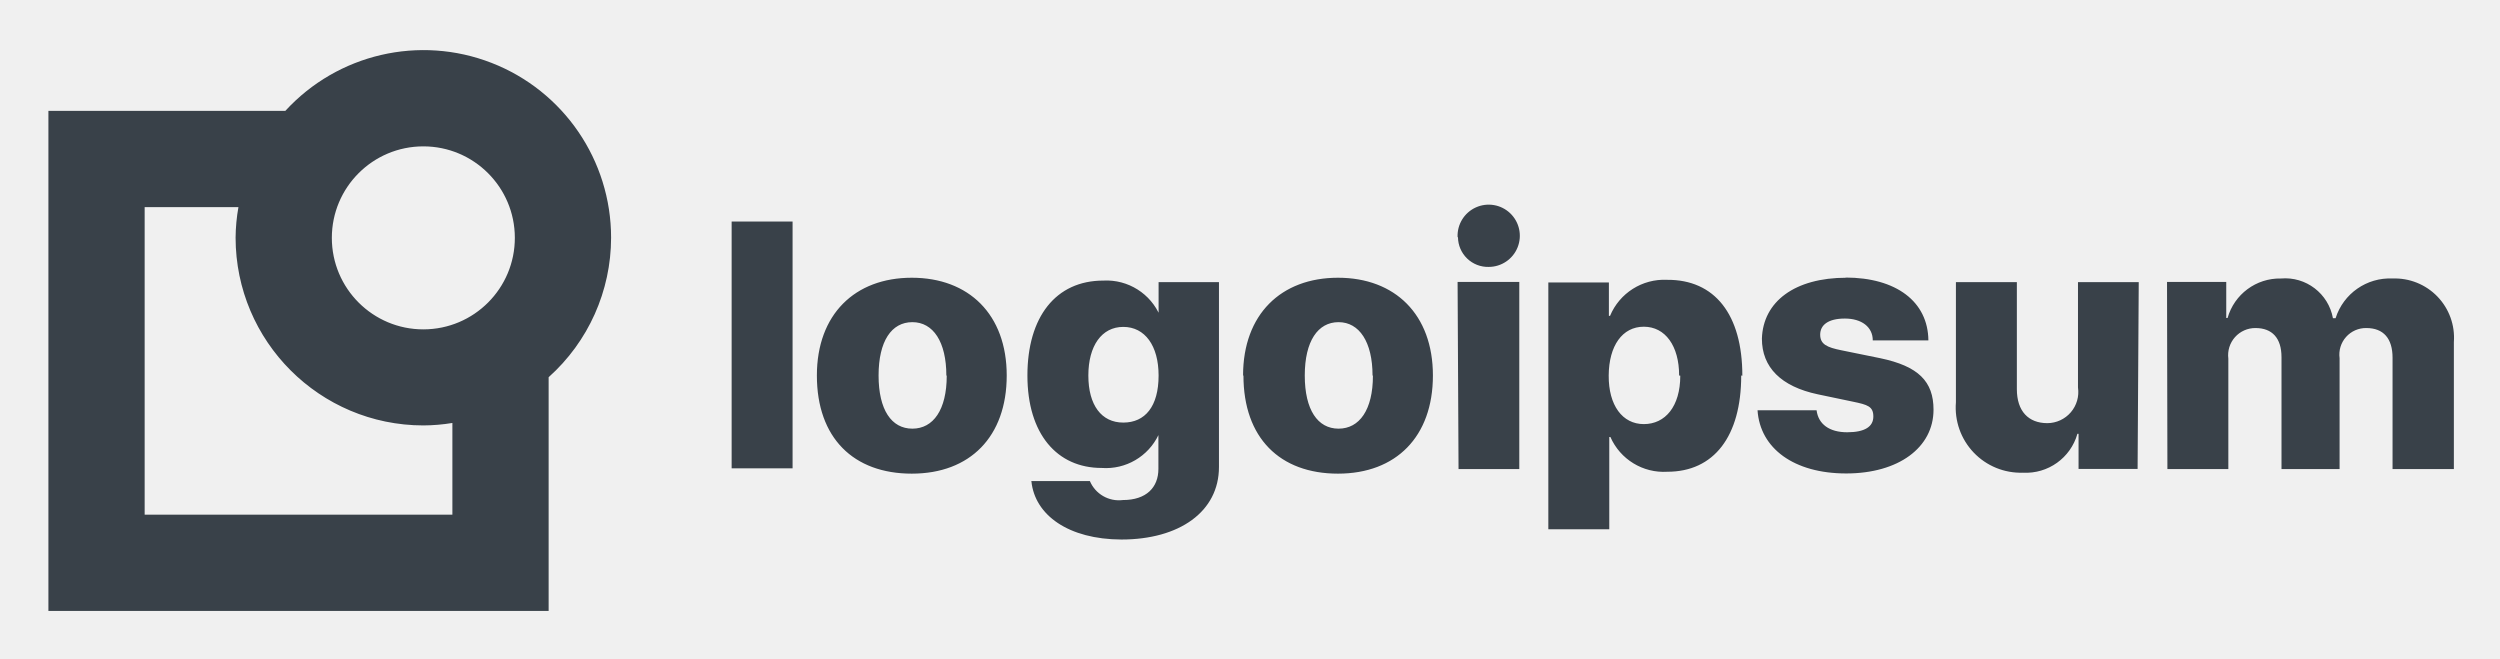
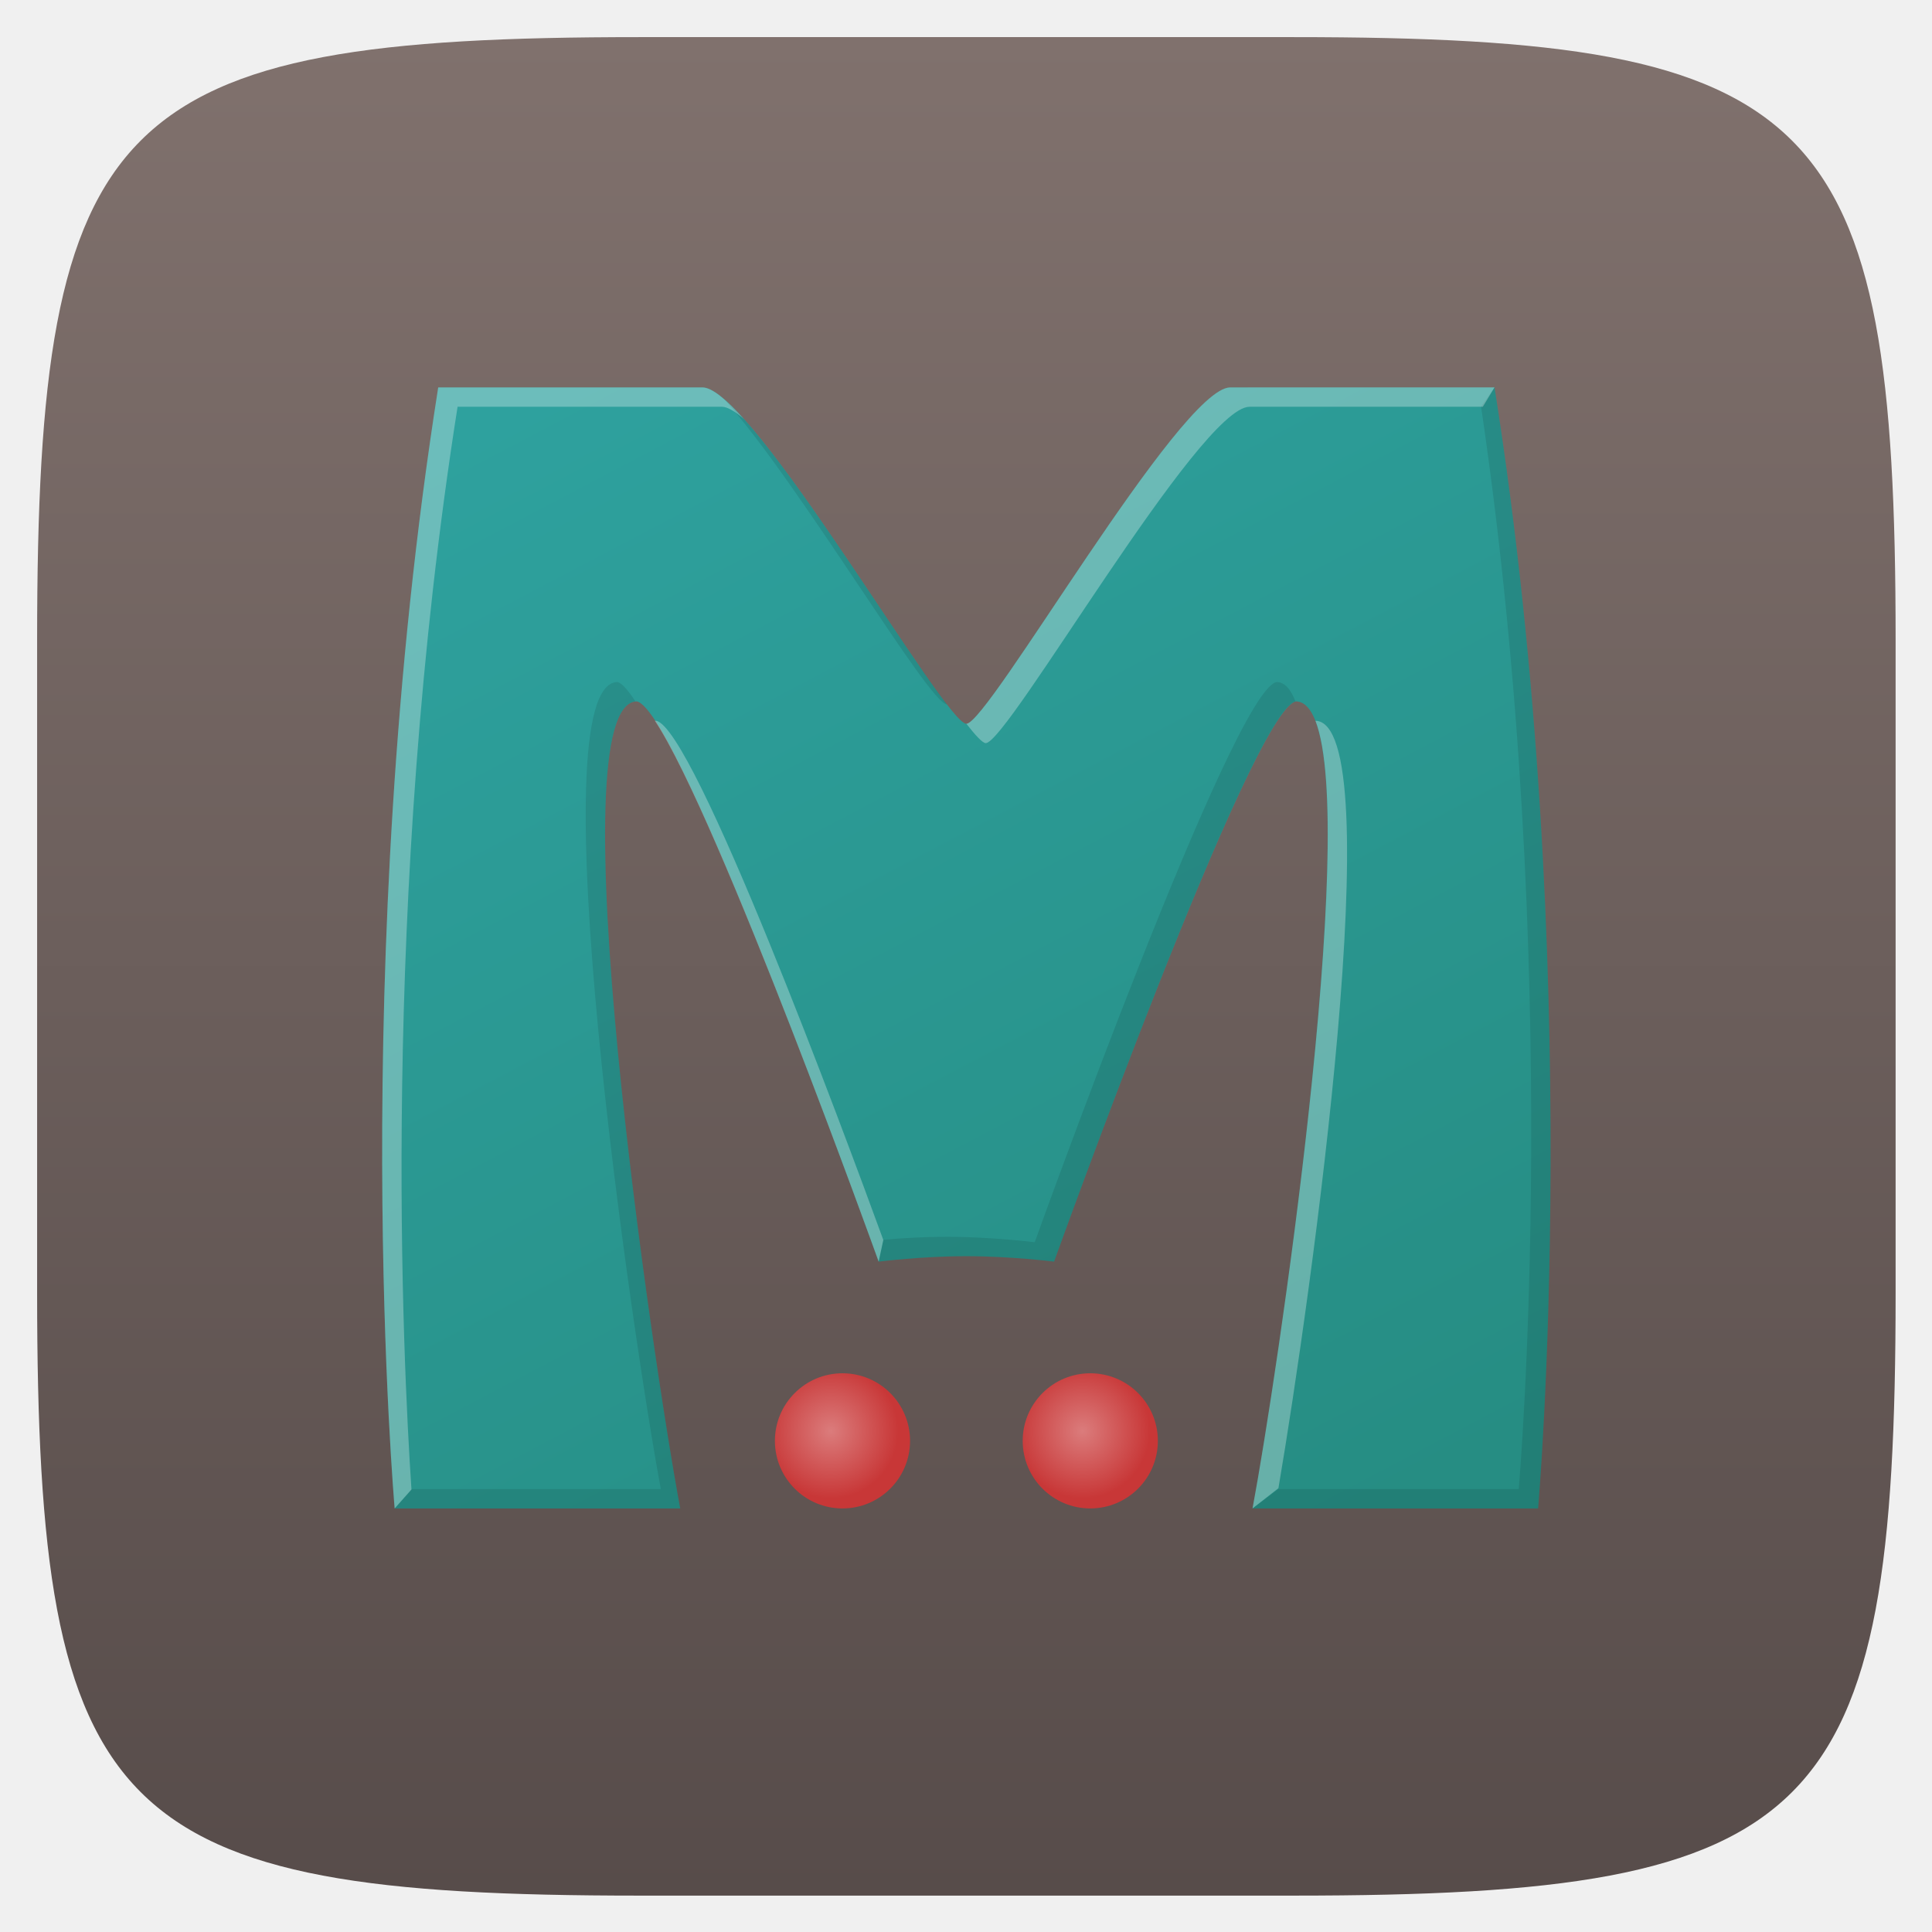
- <svg xmlns="http://www.w3.org/2000/svg" role="img" viewBox="22.97 32.59 131.69 34.69">
-   <path fill="#394149" d="M61.51 44.26h3.21v13h-3.21zM66 52.37c0-3.22 2-5.15 5-5.15s5 1.93 5 5.15-1.93 5.17-5 5.17-5-1.88-5-5.17zm6.82 0c0-1.77-.69-2.81-1.79-2.81s-1.78 1-1.78 2.81.68 2.8 1.78 2.8 1.81-.99 1.81-2.79zm4.46 5.56h3.1a1.66 1.66 0 0 0 1.74 1c1.23 0 1.87-.66 1.87-1.64v-1.8H84a3.07 3.07 0 0 1-3 1.75c-2.35 0-3.91-1.79-3.91-4.87s1.49-5 4-5a3.07 3.07 0 0 1 3 1.89H84v-1.81h3.18v9.74c0 2.35-2.08 3.82-5.14 3.82-2.78-.01-4.56-1.28-4.74-3.07zM84 52.37c0-1.57-.72-2.56-1.86-2.56s-1.84 1-1.84 2.56.69 2.48 1.84 2.48S84 54 84 52.37zm4.45 0c0-3.22 2-5.15 5-5.15s5 1.93 5 5.15-1.94 5.17-5 5.17-4.98-1.88-4.98-5.17zm6.82 0c0-1.77-.7-2.81-1.79-2.81s-1.78 1-1.78 2.81.68 2.8 1.78 2.8 1.81-.99 1.81-2.79zm4.48-7.29a1.64 1.64 0 1 1 1.64 1.57 1.58 1.58 0 0 1-1.62-1.56zm0 2.36H103v9.86h-3.2zm14.94 4.93c0 3.21-1.44 5.07-3.89 5.07a3.07 3.07 0 0 1-3-1.83h-.06v4.86h-3.21v-13h3.19v1.76h.06a3.09 3.09 0 0 1 3-1.9c2.52-.02 3.97 1.83 3.97 5.05zm-3.27 0c0-1.56-.73-2.57-1.86-2.57s-1.84 1-1.85 2.57.72 2.56 1.85 2.56 1.92-.93 1.92-2.55zm8.75-5.16c2.69 0 4.36 1.27 4.38 3.31h-2.93c0-.71-.59-1.15-1.47-1.15s-1.3.34-1.3.85.37.67 1.11.82l2.06.42c2 .42 2.8 1.22 2.8 2.71 0 2-1.85 3.36-4.6 3.36s-4.54-1.32-4.67-3.33h3.11c.09.73.67 1.16 1.61 1.16s1.38-.3 1.38-.83-.3-.62-1.07-.78l-1.86-.39c-1.93-.41-2.94-1.42-2.94-2.93.06-1.96 1.74-3.21 4.45-3.21zm15.4 10.08h-3.11v-1.85h-.06a2.82 2.82 0 0 1-2.87 2.05 3.43 3.43 0 0 1-3.53-3.71v-6.33h3.21v5.64c0 1.16.61 1.79 1.61 1.79a1.64 1.64 0 0 0 1.61-1.88v-5.55h3.2zm1.55-9.85h3.12v1.9h.07a2.86 2.86 0 0 1 2.81-2.08 2.56 2.56 0 0 1 2.74 2.09h.14a3 3 0 0 1 3-2.09 3.12 3.12 0 0 1 3.23 3.35v6.69H149v-5.87c0-1-.47-1.56-1.38-1.56a1.4 1.4 0 0 0-1.41 1.59v5.84h-3.06v-5.9c0-1-.49-1.53-1.37-1.53a1.43 1.43 0 0 0-1.43 1.61v5.82h-3.21zm-81.96-2.33A9.88 9.88 0 0 0 38 38.43H25.52v26.34h26.35V52.46a9.87 9.87 0 0 0 3.29-7.35zm-5.07 0a4.82 4.82 0 1 1-4.82-4.81 4.82 4.82 0 0 1 4.82 4.81zM46.8 59.7H30.59V43.5h4.94a9.55 9.55 0 0 0-.15 1.61A9.9 9.9 0 0 0 45.27 55a9.67 9.67 0 0 0 1.53-.13z" />
+ <svg xmlns="http://www.w3.org/2000/svg" role="img" viewBox="-5.06 -5.06 263.38 263.38">
+   <defs>
+     <radialGradient id="c" cx="62.417" cy="142.923" r="9.213" fx="62.417" fy="142.923" gradientUnits="userSpaceOnUse">
+       <stop offset="0%" stop-color="#DB7C7C" />
+       <stop offset="100%" stop-color="#C83737" />
+     </radialGradient>
+     <radialGradient id="d" cx="96.726" cy="142.923" r="9.213" fx="96.726" fy="142.923" gradientUnits="userSpaceOnUse">
+       <stop offset="0%" stop-color="#DB7C7C" />
+       <stop offset="100%" stop-color="#C83737" />
+     </radialGradient>
+     <linearGradient id="a" x1="126.68" x2="126.68" y1="253.361" y2="0" gradientUnits="userSpaceOnUse">
+       <stop offset="0%" stop-color="#574C4A" />
+       <stop offset="100%" stop-color="#80716D" />
+     </linearGradient>
+     <linearGradient id="b" x1="139.736" x2="48.263" y1="154.103" y2="-12.874" gradientTransform="scale(1.02091 .97952)" gradientUnits="userSpaceOnUse">
+       <stop offset="0%" stop-color="#268D83" />
+       <stop offset="100%" stop-color="#2EA19E" />
+     </linearGradient>
+   </defs>
+   <path fill="url(#a)" d="M0 171.19V82.17C0 10.271 10.26 0 82.086 0h89.189C243.1 0 253.36 10.271 253.36 82.171v89.019c0 71.9-10.26 82.17-82.086 82.17H82.086C10.261 253.36 0 243.09 0 171.19z" />
+   <path fill="url(#b)" d="M8.891.655C-3.562 79.583 2.953 153.48 2.953 153.48h38.928c-3.704-19.704-16.992-109.724-5.938-110.021 5.924.94 32.99 76.371 32.99 76.371s5.96-.742 11.958-.742 11.959.742 11.959.742 27.066-75.43 32.99-76.371c11.053.297-2.234 90.317-5.938 110.02h38.927s6.516-73.896-5.938-152.824H116.85C109.99.736 83.89 46.51 80.891 46.51 77.892 46.51 51.792.736 44.932.655z" transform="translate(45.79 47.098)" />
+   <path fill="url(#c)" d="M73.214 144.267a9.213 9.213 0 1 1-18.427 0 9.213 9.213 0 0 1 18.427 0z" transform="translate(45.79 47.098)" />
+   <path fill="url(#d)" d="M106.995 144.267a9.213 9.213 0 1 1-18.426 0 9.213 9.213 0 0 1 18.426 0z" transform="translate(45.79 47.098)" />
+   <path d="M196.846 50.362c5.617 38.026 6.936 74.52 6.832 101.705-.106 27.806-1.699 45.871-1.699 45.871h-32.767l-3.521 2.64h38.928s6.515-73.898-5.939-152.825zm-103.155-.96c10.226 11.375 27.913 41.567 30.35 41.567-6.484-8.293-22.411-34.749-30.35-41.567zM79.093 87.917c-11.054.298 2.234 90.318 5.938 110.021H51.049l-2.307 2.64H87.67c-3.685-19.604-16.856-108.825-6.103-110.021-1.001-1.504-1.866-2.543-2.474-2.64zm89.897 0c-5.924.94-32.99 76.372-32.99 76.372s-5.96-.743-11.959-.743a93.93 93.93 0 0 0-8.67.412l-.65 2.97s5.961-.742 11.96-.742c5.998 0 11.958.742 11.958.742s26.862-74.936 32.907-76.371c-.651-1.65-1.456-2.61-2.556-2.64z" opacity=".1" />
+   <path fill="#FFF" d="M54.68 47.753c-12.453 78.927-5.938 152.824-5.938 152.824l2.292-2.576c-1.172-17.434-4.306-80.481 6.286-147.61h36.04c.764.01 1.788.635 2.97 1.65-2.36-2.625-4.322-4.273-5.608-4.288zm107.96 0c-6.86.08-32.96 45.855-35.96 45.855 1.223 1.564 2.217 2.64 2.64 2.64 2.999 0 29.098-45.775 35.958-45.856h31.806l1.596-2.64zM84.205 93.196c8.755 13.148 30.516 73.732 30.516 73.732l.636-2.954c-5.372-14.732-25.844-69.962-30.987-70.778-.056.001-.11-.006-.165 0zm90.062 0c5.872 14.977-5.244 89.648-8.577 107.381l3.531-2.756c4.508-26.446 15.362-104.348 5.046-104.625z" opacity=".3" />
</svg>
